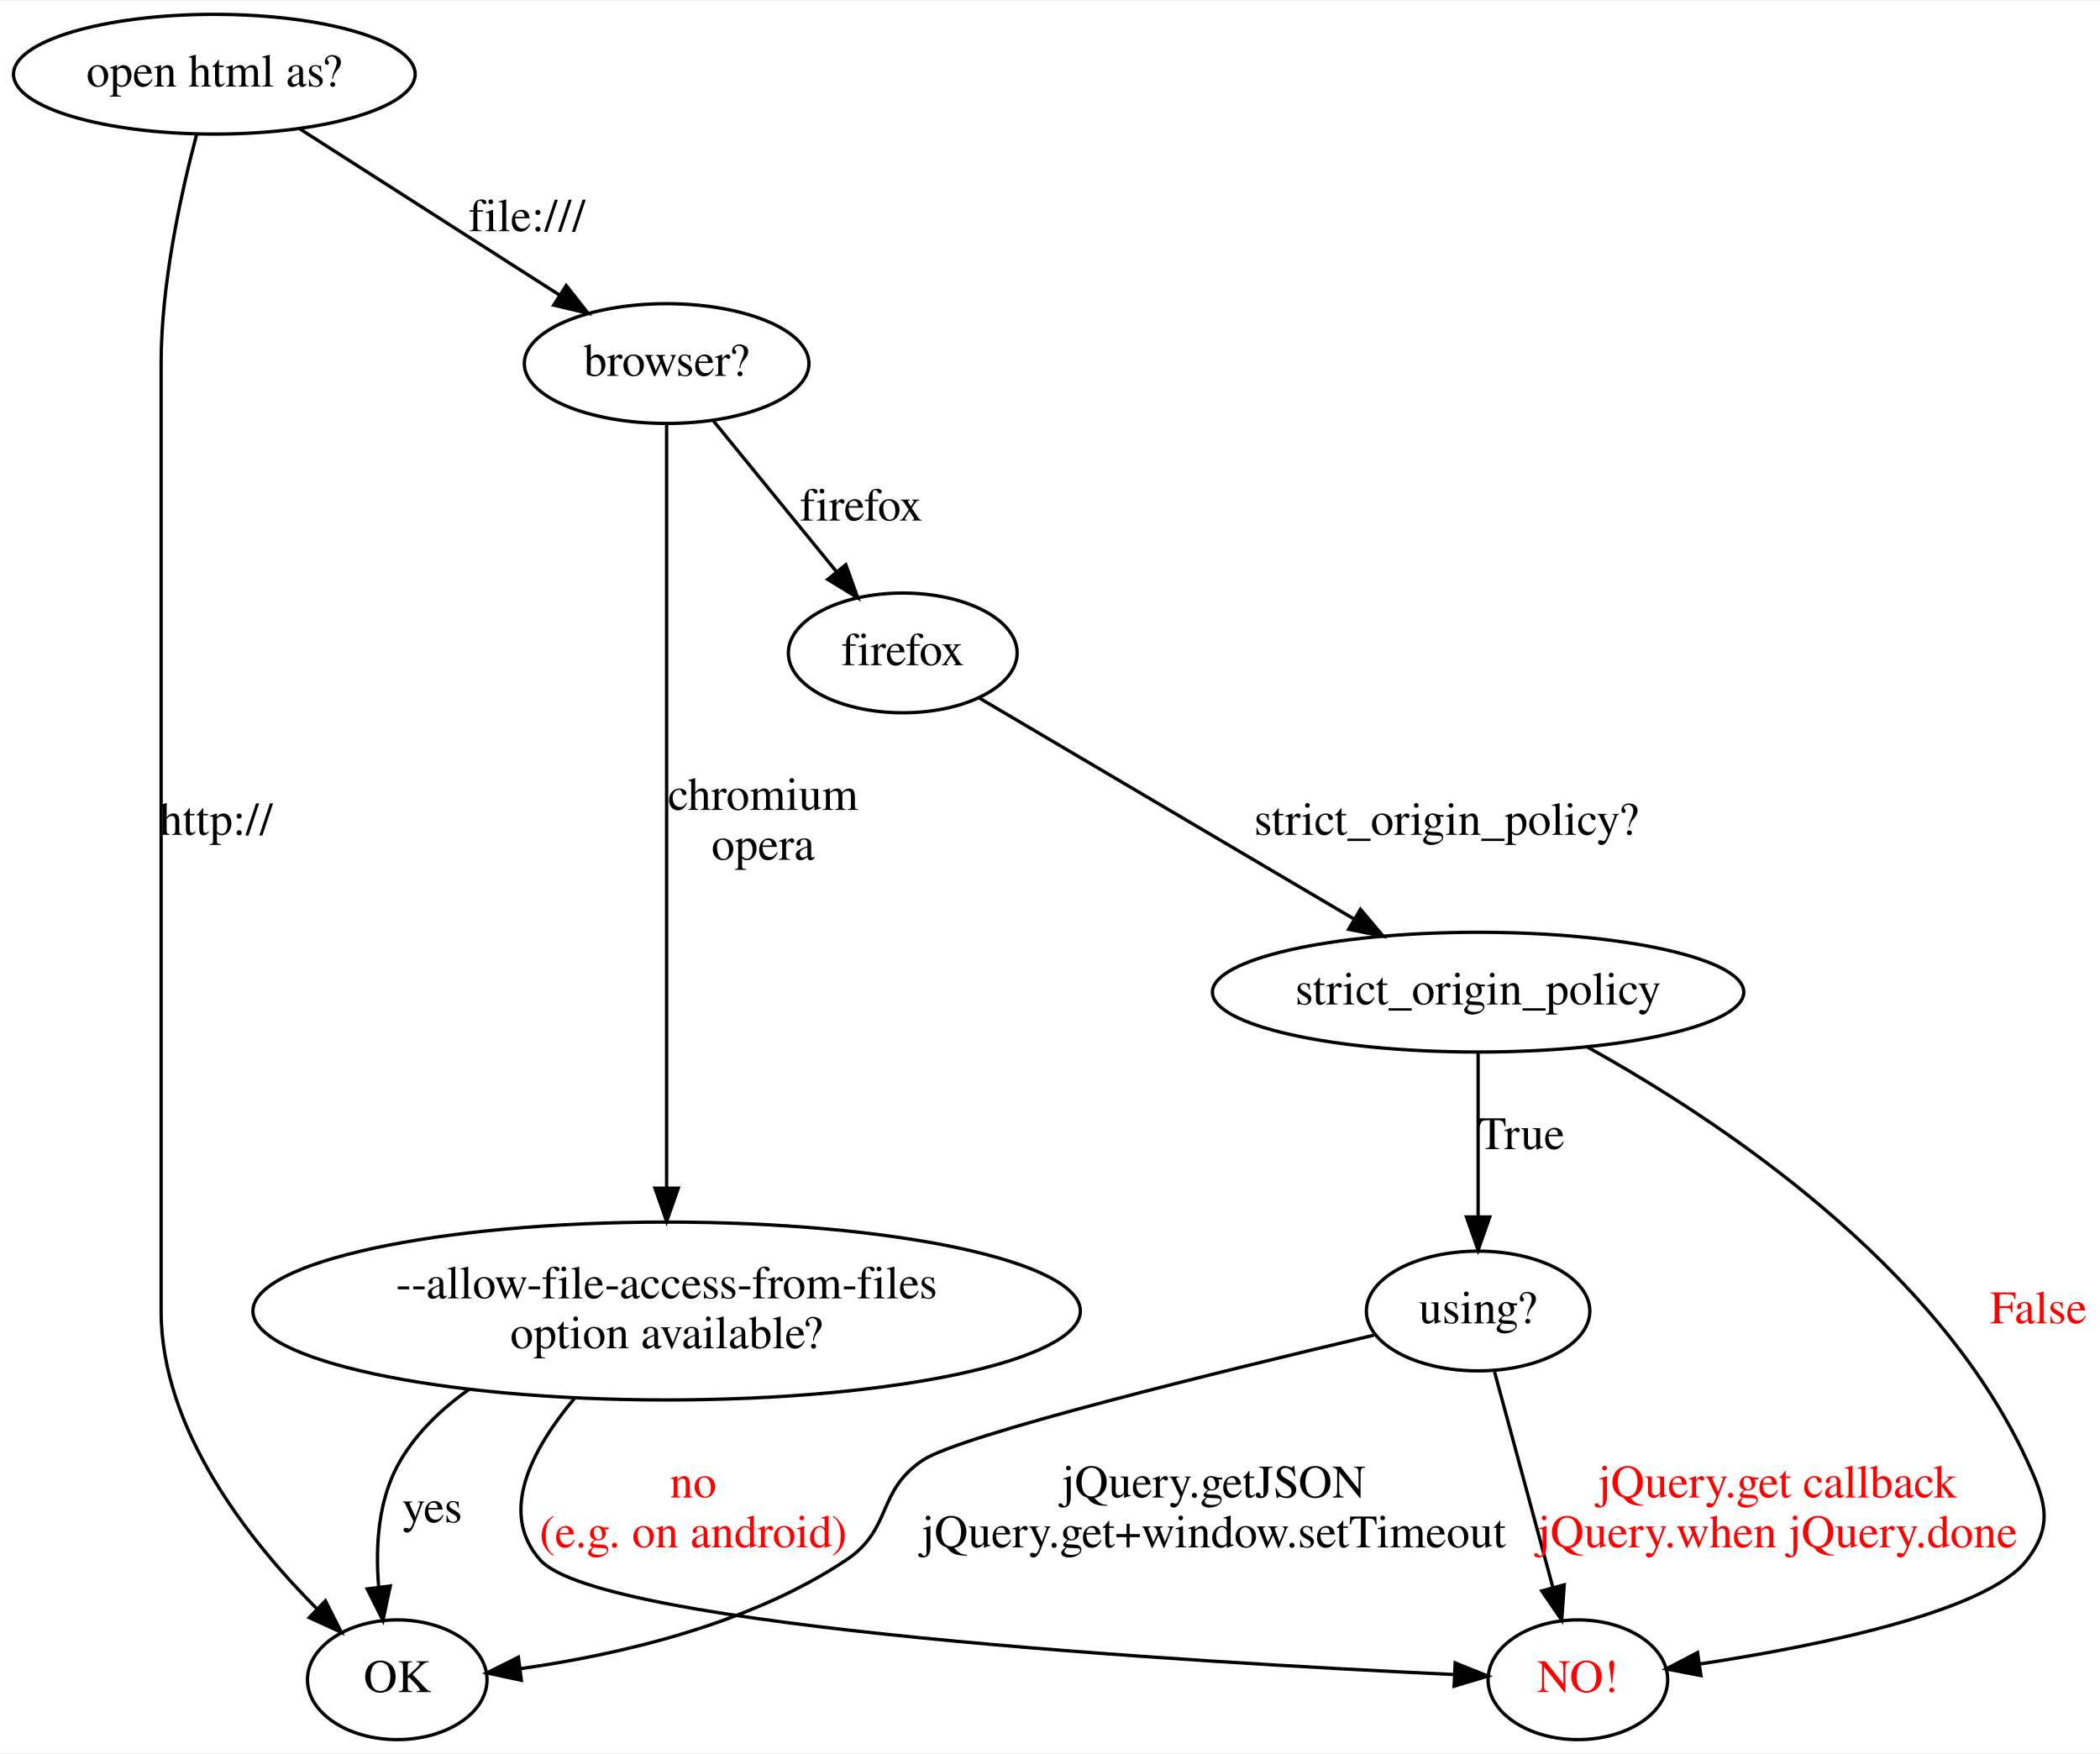
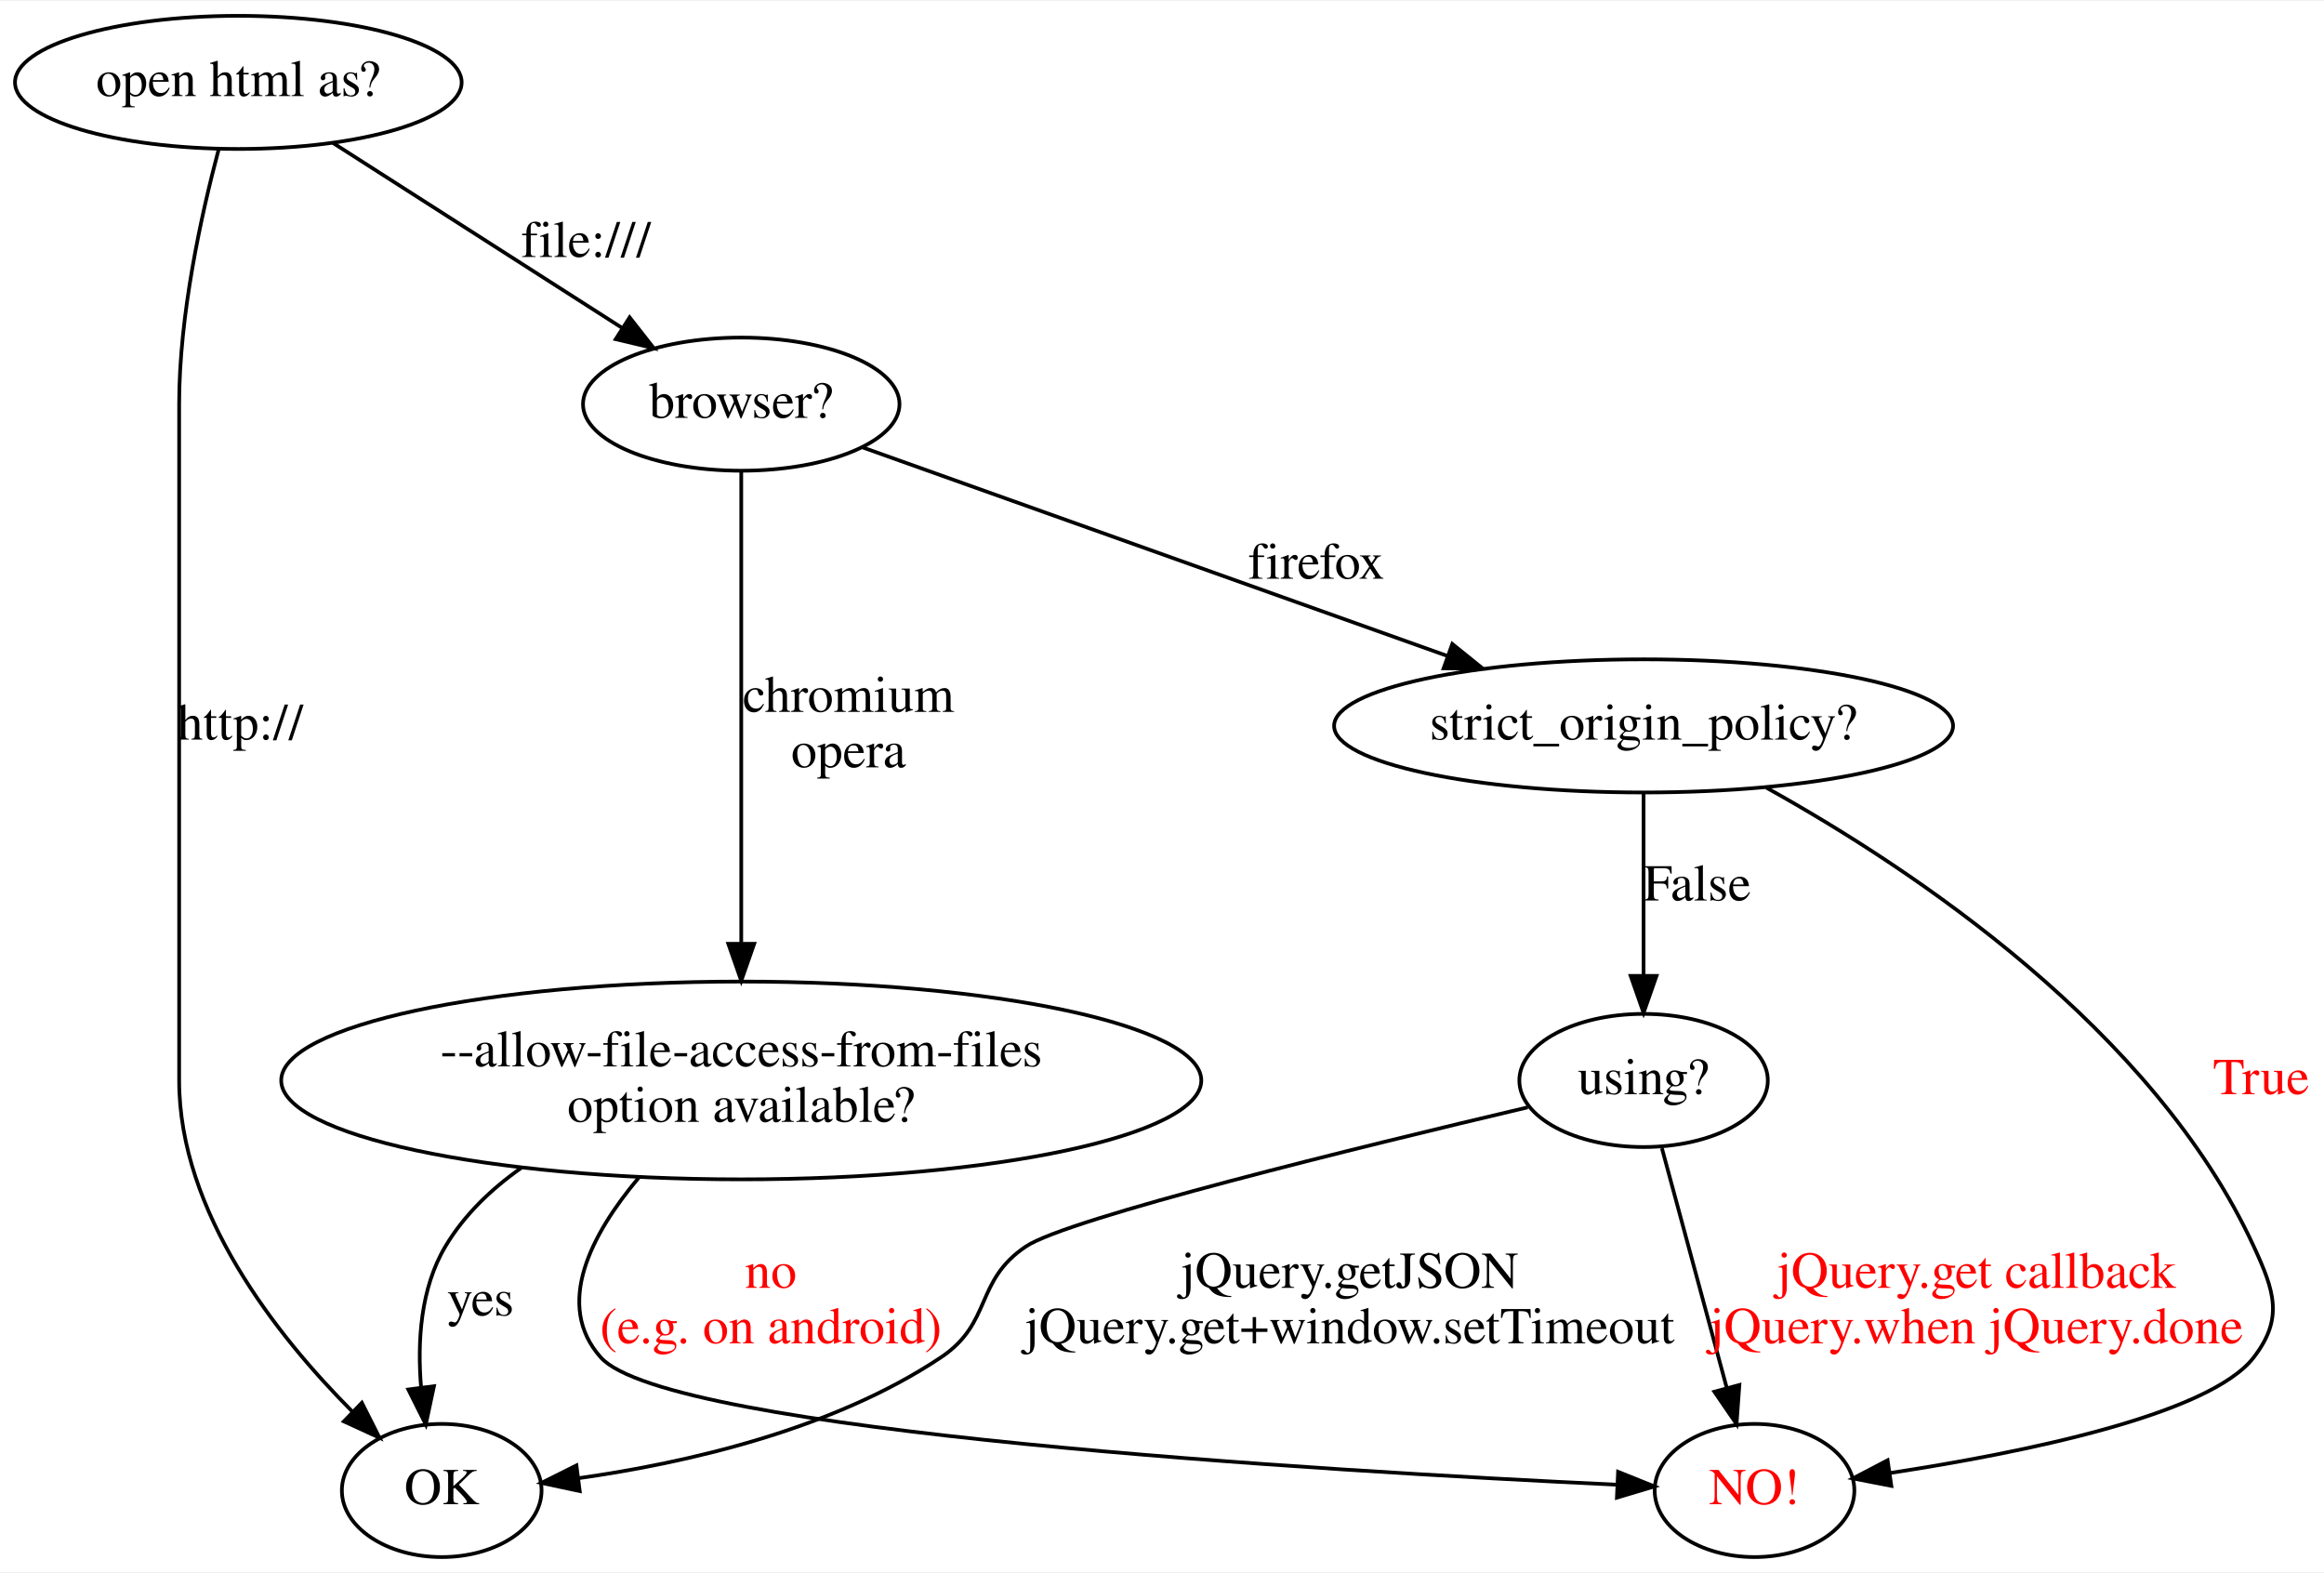
- <svg xmlns="http://www.w3.org/2000/svg" width="631pt" height="527pt" viewBox="0.00 0.00 631.44 526.74">
-   <g id="graph0" class="graph" transform="scale(1 1) rotate(0) translate(4 522.7401)">
-     <polygon fill="#ffffff" stroke="transparent" points="-4,4 -4,-522.74 627.445,-522.74 627.445,4 -4,4" />
+ <svg xmlns="http://www.w3.org/2000/svg" width="628pt" height="425pt" viewBox="0.00 0.00 628.44 424.74">
+   <g id="graph0" class="graph" transform="scale(1 1) rotate(0) translate(4 420.7401)">
+     <polygon fill="#ffffff" stroke="transparent" points="-4,4 -4,-420.74 624.445,-420.74 624.445,4 -4,4" />
    <g id="node1" class="node">
      <ellipse fill="none" stroke="#000000" cx="115.445" cy="-18" rx="27" ry="18" />
      <text text-anchor="middle" x="115.445" y="-14.3" font-family="Times,serif" font-size="14.00" fill="#000000">OK</text>
    </g>
    <g id="node2" class="node">
-       <ellipse fill="none" stroke="#000000" cx="60.445" cy="-500.74" rx="60.389" ry="18" />
-       <text text-anchor="middle" x="60.445" y="-497.04" font-family="Times,serif" font-size="14.00" fill="#000000">open html as?</text>
+       <ellipse fill="none" stroke="#000000" cx="60.445" cy="-398.74" rx="60.389" ry="18" />
+       <text text-anchor="middle" x="60.445" y="-395.04" font-family="Times,serif" font-size="14.00" fill="#000000">open html as?</text>
    </g>
    <g id="edge1" class="edge">
-       <path fill="none" stroke="#000000" d="M55.117,-482.588C50.462,-465.111 44.445,-437.851 44.445,-413.74 44.445,-413.74 44.445,-413.74 44.445,-128.87 44.445,-93.246 70.762,-59.903 91.352,-39.269" />
+       <path fill="none" stroke="#000000" d="M55.117,-380.588C50.462,-363.111 44.445,-335.851 44.445,-311.74 44.445,-311.74 44.445,-311.74 44.445,-128.87 44.445,-93.246 70.762,-59.903 91.352,-39.269" />
      <polygon fill="#000000" stroke="#000000" points="93.85,-41.722 98.619,-32.261 88.991,-36.683 93.85,-41.722" />
-       <text text-anchor="middle" x="60.945" y="-272.04" font-family="Times,serif" font-size="14.00" fill="#000000">http://</text>
+       <text text-anchor="middle" x="60.945" y="-221.04" font-family="Times,serif" font-size="14.00" fill="#000000">http://</text>
    </g>
    <g id="node3" class="node">
-       <ellipse fill="none" stroke="#000000" cx="196.445" cy="-413.74" rx="42.793" ry="18" />
-       <text text-anchor="middle" x="196.445" y="-410.04" font-family="Times,serif" font-size="14.00" fill="#000000">browser?</text>
+       <ellipse fill="none" stroke="#000000" cx="196.445" cy="-311.74" rx="42.793" ry="18" />
+       <text text-anchor="middle" x="196.445" y="-308.04" font-family="Times,serif" font-size="14.00" fill="#000000">browser?</text>
    </g>
    <g id="edge2" class="edge">
-       <path fill="none" stroke="#000000" d="M86.025,-484.376C108.131,-470.235 140.196,-449.723 164.082,-434.442" />
-       <polygon fill="#000000" stroke="#000000" points="166.261,-437.204 172.799,-428.866 162.489,-431.307 166.261,-437.204" />
-       <text text-anchor="middle" x="154.445" y="-453.54" font-family="Times,serif" font-size="14.00" fill="#000000">file:///</text>
+       <path fill="none" stroke="#000000" d="M86.025,-382.376C108.131,-368.235 140.196,-347.723 164.082,-332.442" />
+       <polygon fill="#000000" stroke="#000000" points="166.261,-335.204 172.799,-326.866 162.489,-329.307 166.261,-335.204" />
+       <text text-anchor="middle" x="154.445" y="-351.54" font-family="Times,serif" font-size="14.00" fill="#000000">file:///</text>
    </g>
    <g id="node4" class="node">
      <ellipse fill="none" stroke="#000000" cx="196.445" cy="-128.87" rx="124.402" ry="26.741" />
      <text text-anchor="middle" x="196.445" y="-132.67" font-family="Times,serif" font-size="14.00" fill="#000000">--allow-file-access-from-files</text>
      <text text-anchor="middle" x="196.445" y="-117.67" font-family="Times,serif" font-size="14.00" fill="#000000">option available?</text>
    </g>
    <g id="edge3" class="edge">
-       <path fill="none" stroke="#000000" d="M196.445,-395.487C196.445,-349.401 196.445,-227.631 196.445,-165.888" />
-       <polygon fill="#000000" stroke="#000000" points="199.945,-165.801 196.445,-155.801 192.945,-165.801 199.945,-165.801" />
-       <text text-anchor="middle" x="225.445" y="-279.54" font-family="Times,serif" font-size="14.00" fill="#000000">chromium</text>
-       <text text-anchor="middle" x="225.445" y="-264.54" font-family="Times,serif" font-size="14.00" fill="#000000">opera</text>
+       <path fill="none" stroke="#000000" d="M196.445,-293.537C196.445,-263.974 196.445,-204.936 196.445,-166.176" />
+       <polygon fill="#000000" stroke="#000000" points="199.945,-165.822 196.445,-155.822 192.945,-165.822 199.945,-165.822" />
+       <text text-anchor="middle" x="225.445" y="-228.54" font-family="Times,serif" font-size="14.00" fill="#000000">chromium</text>
+       <text text-anchor="middle" x="225.445" y="-213.54" font-family="Times,serif" font-size="14.00" fill="#000000">opera</text>
    </g>
-     <g id="node7" class="node">
-       <ellipse fill="none" stroke="#000000" cx="267.445" cy="-326.74" rx="34.394" ry="18" />
-       <text text-anchor="middle" x="267.445" y="-323.04" font-family="Times,serif" font-size="14.00" fill="#000000">firefox</text>
+     <g id="node5" class="node">
+       <ellipse fill="none" stroke="#000000" cx="440.445" cy="-224.74" rx="83.685" ry="18" />
+       <text text-anchor="middle" x="440.445" y="-221.04" font-family="Times,serif" font-size="14.00" fill="#000000">strict_origin_policy?</text>
    </g>
    <g id="edge6" class="edge">
-       <path fill="none" stroke="#000000" d="M210.472,-396.552C221.012,-383.636 235.598,-365.764 247.372,-351.336" />
-       <polygon fill="#000000" stroke="#000000" points="250.317,-353.263 253.928,-343.303 244.894,-348.837 250.317,-353.263" />
-       <text text-anchor="middle" x="254.945" y="-366.54" font-family="Times,serif" font-size="14.00" fill="#000000">firefox</text>
+       <path fill="none" stroke="#000000" d="M229.352,-300.007C269.877,-285.557 339.24,-260.825 387.342,-243.674" />
+       <polygon fill="#000000" stroke="#000000" points="388.721,-246.898 396.965,-240.243 386.37,-240.305 388.721,-246.898" />
+       <text text-anchor="middle" x="351.945" y="-264.54" font-family="Times,serif" font-size="14.00" fill="#000000">firefox</text>
    </g>
    <g id="edge4" class="edge">
      <path fill="none" stroke="#000000" d="M136.956,-105.233C128.797,-99.487 121.499,-92.481 116.445,-84 109.708,-72.694 108.814,-58.25 109.877,-45.758" />
      <polygon fill="#000000" stroke="#000000" points="113.349,-46.199 111.144,-35.836 106.405,-45.312 113.349,-46.199" />
      <text text-anchor="middle" x="125.945" y="-65.3" font-family="Times,serif" font-size="14.00" fill="#000000">yes</text>
    </g>
-     <g id="node6" class="node">
+     <g id="node7" class="node">
      <ellipse fill="none" stroke="#000000" cx="470.445" cy="-18" rx="27" ry="18" />
      <text text-anchor="middle" x="470.445" y="-14.3" font-family="Times,serif" font-size="14.00" fill="#ff0000">NO!</text>
    </g>
    <g id="edge5" class="edge">
      <path fill="none" stroke="#000000" d="M168.727,-102.593C155.833,-87.233 145.837,-68.147 158.445,-54 176.44,-33.808 353.968,-23.29 432.921,-19.58" />
      <polygon fill="#000000" stroke="#000000" points="433.551,-23.055 443.381,-19.101 433.231,-16.062 433.551,-23.055" />
      <text text-anchor="middle" x="204.445" y="-72.8" font-family="Times,serif" font-size="14.00" fill="#ff0000">no</text>
      <text text-anchor="middle" x="204.445" y="-57.8" font-family="Times,serif" font-size="14.00" fill="#ff0000">(e.g. on android)</text>
    </g>
-     <g id="node5" class="node">
+     <g id="node6" class="node">
      <ellipse fill="none" stroke="#000000" cx="440.445" cy="-128.87" rx="33.595" ry="18" />
      <text text-anchor="middle" x="440.445" y="-125.17" font-family="Times,serif" font-size="14.00" fill="#000000">using?</text>
    </g>
-     <g id="edge10" class="edge">
+     <g id="edge8" class="edge">
+       <path fill="none" stroke="#000000" d="M440.445,-206.708C440.445,-192.869 440.445,-173.496 440.445,-157.539" />
+       <polygon fill="#000000" stroke="#000000" points="443.945,-157.148 440.445,-147.148 436.945,-157.148 443.945,-157.148" />
+       <text text-anchor="middle" x="454.945" y="-177.54" font-family="Times,serif" font-size="14.00" fill="#000000">False</text>
+     </g>
+     <g id="edge7" class="edge">
+       <path fill="none" stroke="#000000" d="M473.666,-208.025C513.535,-185.869 578.392,-142.632 605.445,-84 611.031,-71.893 613.568,-64.573 605.445,-54 593.508,-38.462 542.874,-28.199 507.137,-22.74" />
+       <polygon fill="#000000" stroke="#000000" points="507.443,-19.248 497.042,-21.264 506.43,-26.174 507.443,-19.248" />
+       <text text-anchor="middle" x="607.445" y="-125.17" font-family="Times,serif" font-size="14.00" fill="#ff0000">True</text>
+     </g>
+     <g id="edge9" class="edge">
      <path fill="none" stroke="#000000" d="M409.123,-121.606C363.979,-110.963 284.767,-91.574 273.445,-84 259.48,-74.658 264.418,-63.329 250.445,-54 220.978,-34.328 181.189,-25.385 152.449,-21.331" />
      <polygon fill="#000000" stroke="#000000" points="152.763,-17.843 142.4,-20.048 151.876,-24.787 152.763,-17.843" />
      <text text-anchor="middle" x="360.945" y="-72.8" font-family="Times,serif" font-size="14.00" fill="#000000">jQuery.getJSON</text>
      <text text-anchor="middle" x="360.945" y="-57.8" font-family="Times,serif" font-size="14.00" fill="#000000">jQuery.get+window.setTimeout</text>
    </g>
-     <g id="edge11" class="edge">
+     <g id="edge10" class="edge">
      <path fill="none" stroke="#000000" d="M445.399,-110.562C450.16,-92.964 457.422,-66.128 462.902,-45.875" />
      <polygon fill="#000000" stroke="#000000" points="466.349,-46.534 465.583,-35.967 459.592,-44.706 466.349,-46.534" />
      <text text-anchor="middle" x="530.445" y="-72.8" font-family="Times,serif" font-size="14.00" fill="#ff0000">jQuery.get callback</text>
      <text text-anchor="middle" x="530.445" y="-57.8" font-family="Times,serif" font-size="14.00" fill="#ff0000">jQuery.when jQuery.done</text>
    </g>
-     <g id="node8" class="node">
-       <ellipse fill="none" stroke="#000000" cx="440.445" cy="-224.74" rx="79.886" ry="18" />
-       <text text-anchor="middle" x="440.445" y="-221.04" font-family="Times,serif" font-size="14.00" fill="#000000">strict_origin_policy</text>
-     </g>
-     <g id="edge7" class="edge">
-       <path fill="none" stroke="#000000" d="M290.418,-313.195C319.189,-296.232 368.858,-266.947 403.117,-246.748" />
-       <polygon fill="#000000" stroke="#000000" points="405.07,-249.66 411.907,-241.566 401.515,-243.63 405.07,-249.66" />
-       <text text-anchor="middle" x="430.945" y="-272.04" font-family="Times,serif" font-size="14.00" fill="#000000">strict_origin_policy?</text>
-     </g>
-     <g id="edge9" class="edge">
-       <path fill="none" stroke="#000000" d="M440.445,-206.708C440.445,-192.869 440.445,-173.496 440.445,-157.539" />
-       <polygon fill="#000000" stroke="#000000" points="443.945,-157.148 440.445,-147.148 436.945,-157.148 443.945,-157.148" />
-       <text text-anchor="middle" x="453.445" y="-177.54" font-family="Times,serif" font-size="14.00" fill="#000000">True</text>
-     </g>
-     <g id="edge8" class="edge">
-       <path fill="none" stroke="#000000" d="M473.318,-208.219C513.156,-186.121 578.313,-142.803 605.445,-84 611.031,-71.893 613.568,-64.573 605.445,-54 593.508,-38.462 542.874,-28.199 507.137,-22.74" />
-       <polygon fill="#000000" stroke="#000000" points="507.443,-19.248 497.042,-21.264 506.43,-26.174 507.443,-19.248" />
-       <text text-anchor="middle" x="608.945" y="-125.17" font-family="Times,serif" font-size="14.00" fill="#ff0000">False</text>
-     </g>
  </g>
</svg>
